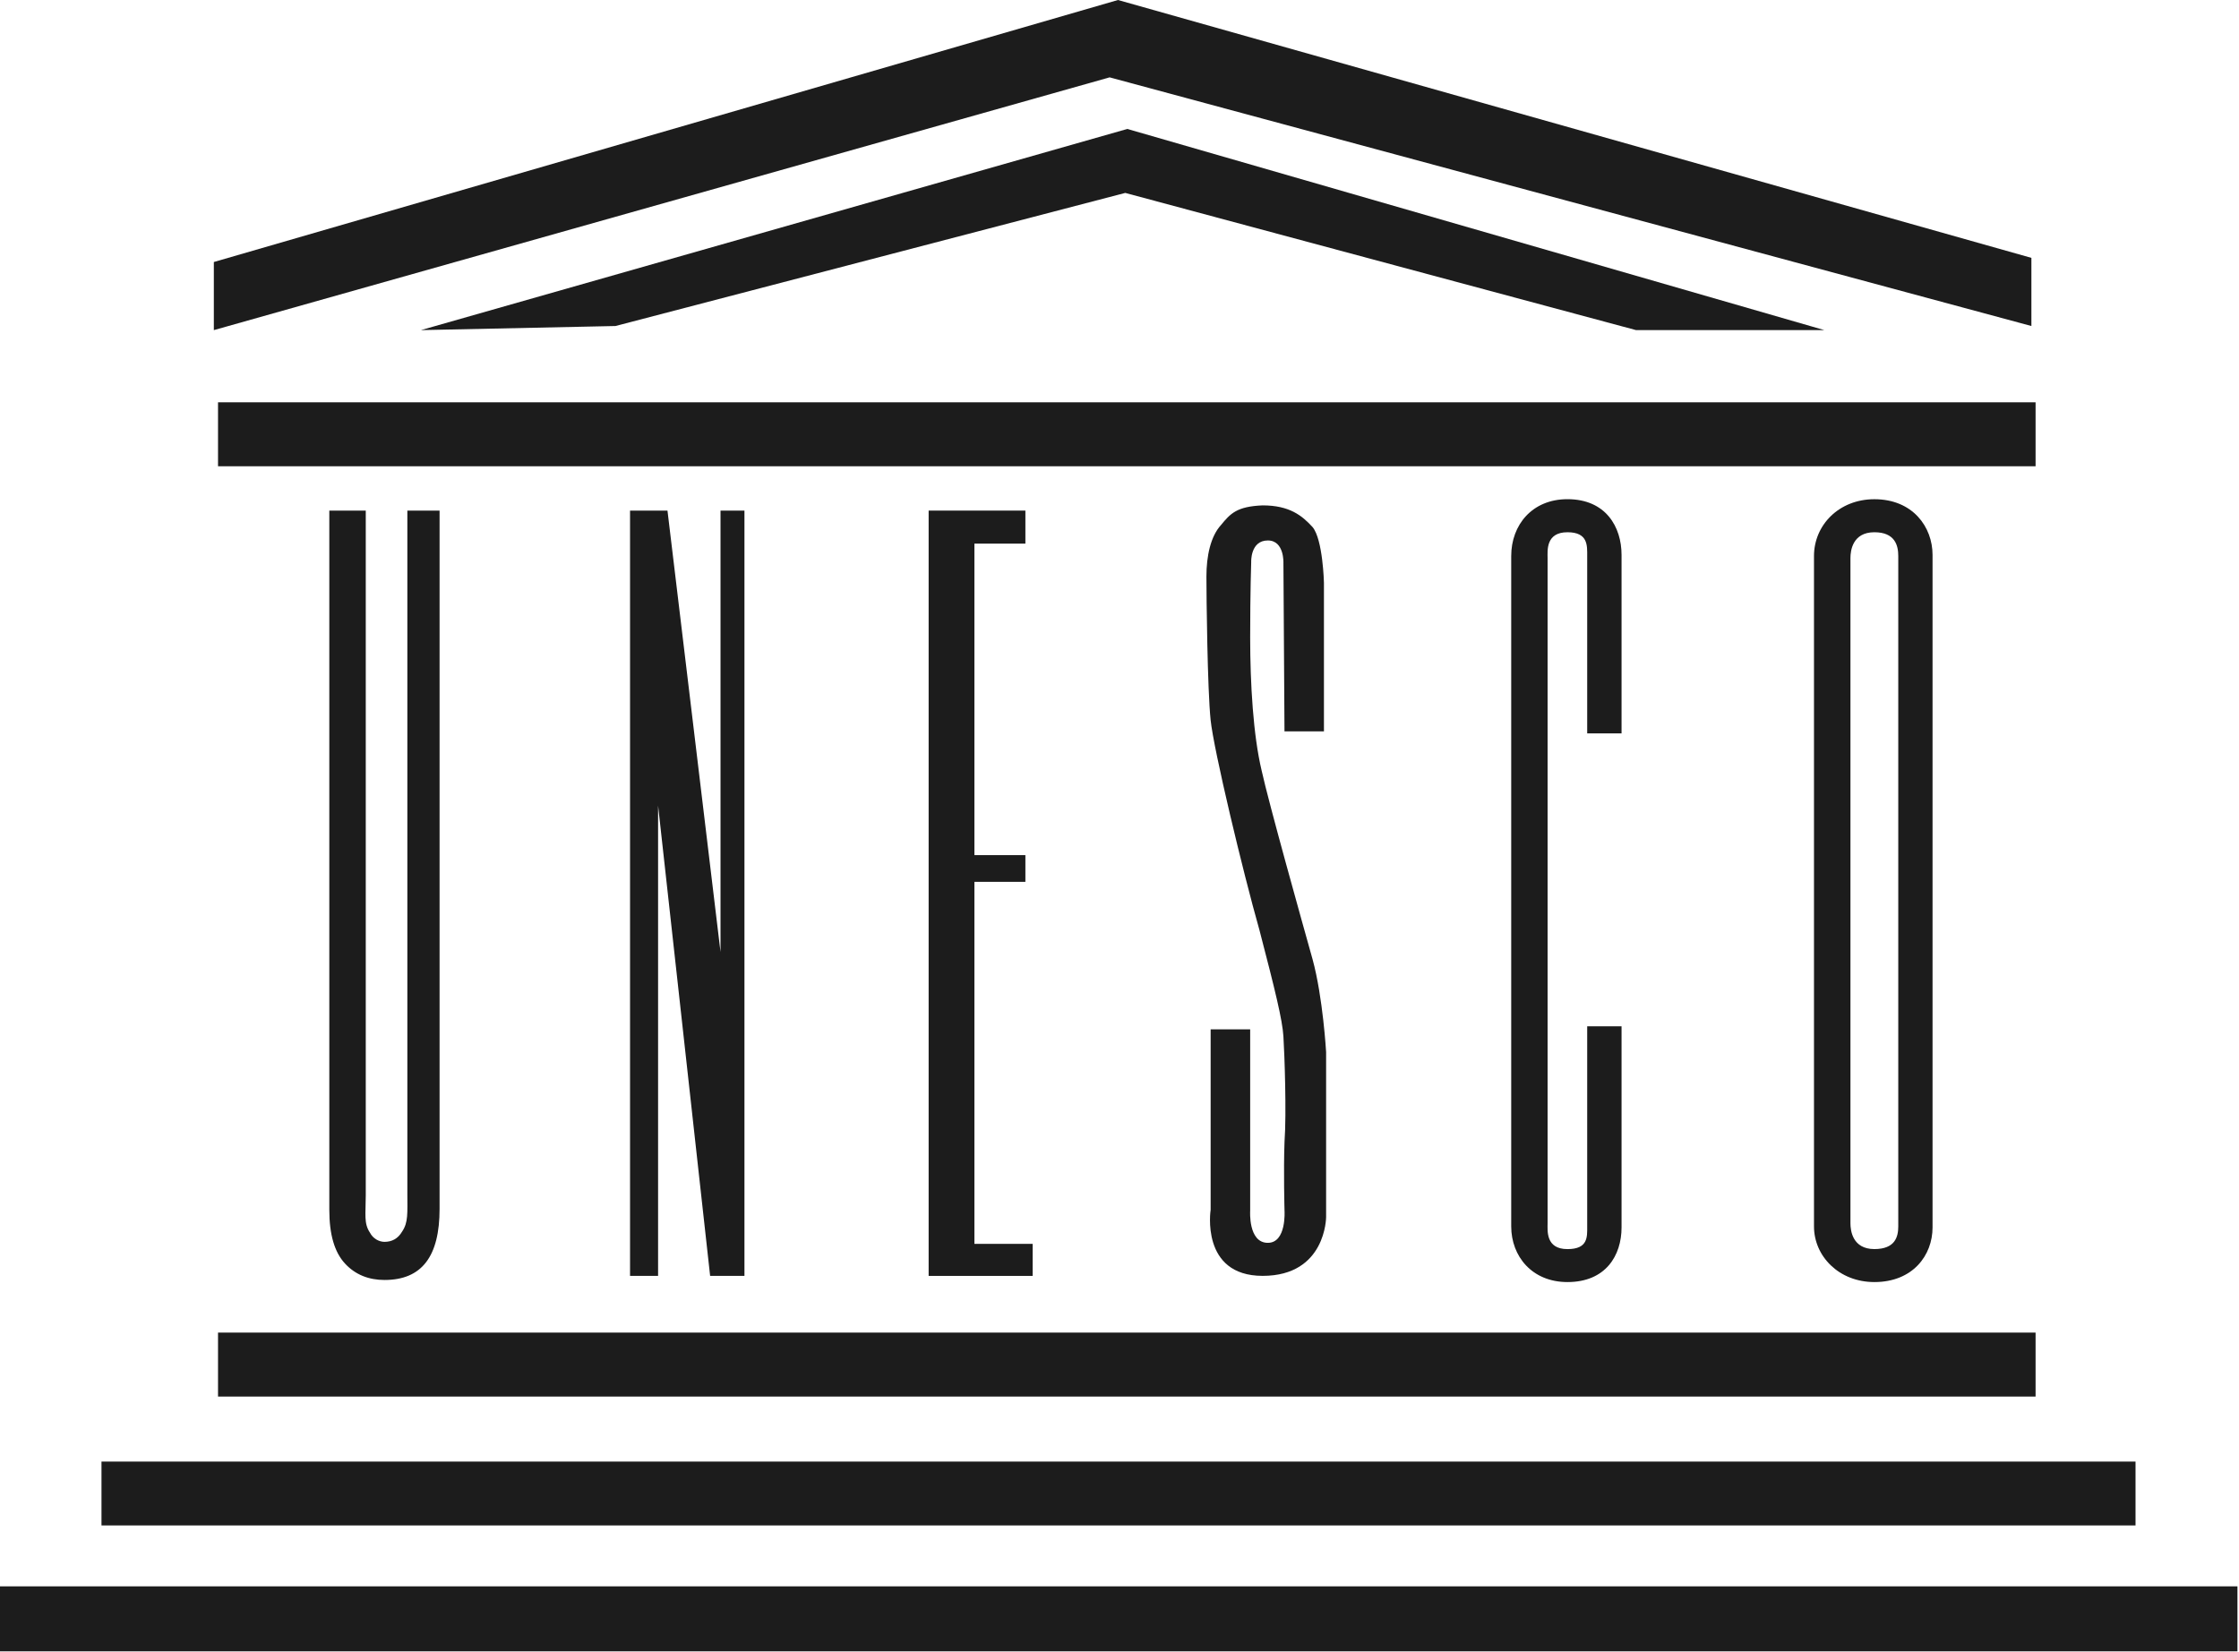
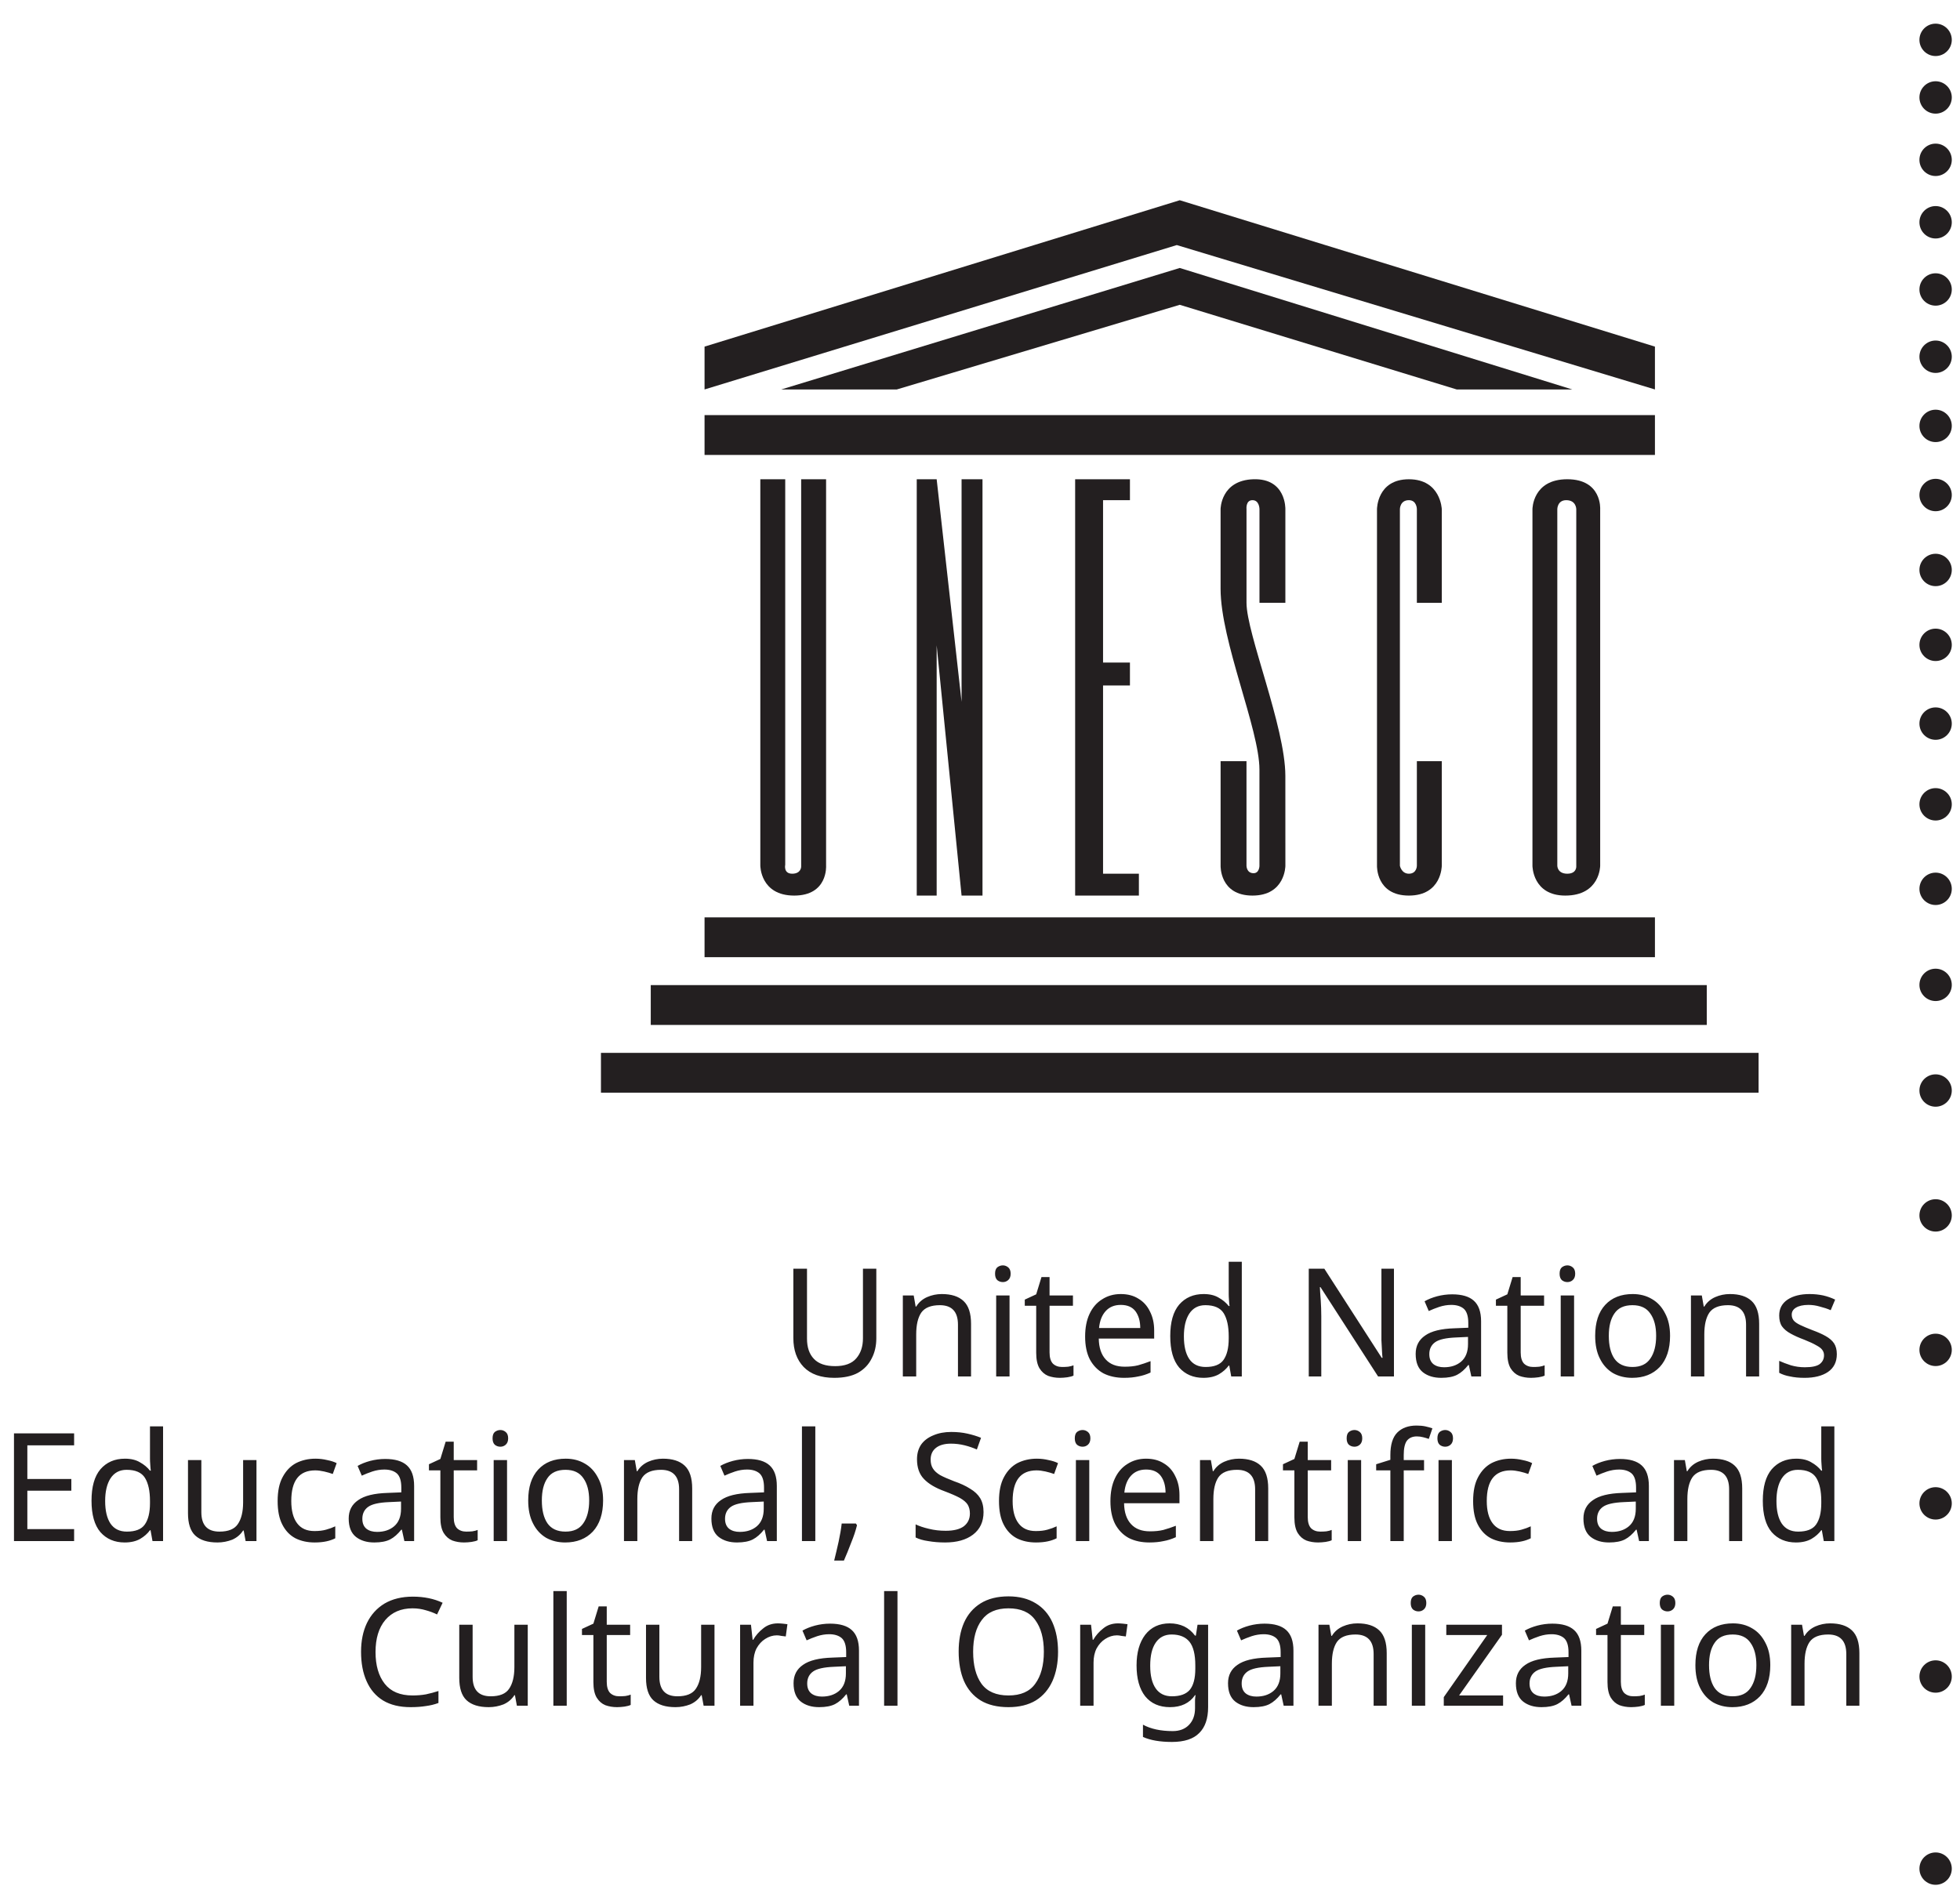
- <svg xmlns="http://www.w3.org/2000/svg" version="1.1" id="Layer_1" x="0px" y="0px" width="61px" height="45px" viewBox="0 0 61 45" enable-background="new 0 0 61 45" xml:space="preserve">
+ <svg xmlns="http://www.w3.org/2000/svg" xmlns:xlink="http://www.w3.org/1999/xlink" version="1.1" id="Layer_1" x="0px" y="0px" width="110px" height="106.857px" viewBox="-46.438 -25.428 110 106.857" enable-background="new -46.438 -25.428 110 106.857" xml:space="preserve">
  <g>
-     <path fill-rule="evenodd" clip-rule="evenodd" fill="#1C1C1C" d="M9.965,13.914v18.662c0,0.505-0.058,0.759,0.113,1.013   c0.085,0.168,0.254,0.252,0.397,0.252c0.199,0,0.367-0.084,0.481-0.281c0.17-0.251,0.142-0.505,0.142-1.04V13.914h0.878v19.028   c0,1.293-0.48,1.938-1.501,1.938c-0.425,0-0.794-0.141-1.078-0.45c-0.283-0.308-0.425-0.786-0.425-1.462V13.914H9.965L9.965,13.914   z" />
-     <polygon fill-rule="evenodd" clip-rule="evenodd" fill="#1C1C1C" points="18.185,13.914 19.63,25.942 19.63,13.914 20.282,13.914    20.282,34.769 19.347,34.769 17.929,21.953 17.929,34.769 17.165,34.769 17.165,13.914 18.185,13.914  " />
-     <polygon fill-rule="evenodd" clip-rule="evenodd" fill="#1C1C1C" points="27.936,14.814 26.547,14.814 26.547,23.303    27.936,23.303 27.936,24.031 26.547,24.031 26.547,33.896 28.134,33.896 28.134,34.769 25.3,34.769 25.3,13.914 27.936,13.914    27.936,14.814  " />
-     <polygon fill-rule="evenodd" clip-rule="evenodd" fill="#1C1C1C" points="5.94,10.963 55.458,10.963 55.458,12.706 5.94,12.706    5.94,10.963  " />
-     <polygon fill-rule="evenodd" clip-rule="evenodd" fill="#1C1C1C" points="5.94,36.314 55.458,36.314 55.458,38.057 5.94,38.057    5.94,36.314  " />
-     <polygon fill-rule="evenodd" clip-rule="evenodd" fill="#1C1C1C" points="2.765,39.829 58.181,39.829 58.181,41.569 2.765,41.569    2.765,39.829  " />
-     <polygon fill-rule="evenodd" clip-rule="evenodd" fill="#1C1C1C" points="-0.042,43.229 60.958,43.229 60.958,45 -0.042,45    -0.042,43.229  " />
-     <polygon fill-rule="evenodd" clip-rule="evenodd" fill="#1C1C1C" points="5.826,8.996 5.826,7.14 30.459,0 55.344,7.027    55.344,8.884 30.231,2.108 5.826,8.996  " />
-     <polygon fill-rule="evenodd" clip-rule="evenodd" fill="#1C1C1C" points="11.467,8.996 30.713,3.514 49.705,8.996 44.574,8.996    30.657,5.257 16.768,8.884 11.467,8.996  " />
-     <path fill-rule="evenodd" clip-rule="evenodd" fill="#1C1C1C" d="M34.995,19.93h1.075v-4.049c0,0-0.027-1.179-0.311-1.519   c-0.284-0.309-0.624-0.59-1.36-0.59c-0.708,0.029-0.878,0.225-1.133,0.534c-0.284,0.31-0.398,0.845-0.398,1.405   c0,0.562,0.028,3.063,0.114,3.907c0.084,0.815,0.878,4.132,1.332,5.732c0.425,1.631,0.625,2.445,0.652,2.896   c0.03,0.479,0.087,2.081,0.03,2.867c-0.03,0.788,0,1.884,0,1.884s0.057,0.871-0.455,0.871c-0.538,0-0.481-0.871-0.481-0.871v-4.947   h-1.077v4.918c0,0-0.284,1.8,1.417,1.8c1.729,0,1.729-1.603,1.729-1.603V28.67c0,0-0.085-1.49-0.369-2.529   c-0.284-1.014-1.19-4.244-1.388-5.145c-0.228-0.954-0.312-2.36-0.312-3.624c0-1.267,0.028-2.053,0.028-2.053   s-0.028-0.591,0.453-0.591c0.455,0,0.425,0.618,0.425,0.618L34.995,19.93L34.995,19.93z" />
-     <path fill-rule="evenodd" clip-rule="evenodd" fill="#1C1C1C" d="M43.242,19.985h0.936v-4.864c0-0.759-0.426-1.518-1.474-1.518   c-0.963,0-1.532,0.703-1.532,1.548V33.42c0,0.815,0.568,1.517,1.532,1.517c1.048,0,1.474-0.73,1.474-1.489v-5.481h-0.936v5.454   c0,0.281,0.028,0.618-0.538,0.618c-0.596,0-0.541-0.505-0.541-0.703V15.207c0-0.197-0.055-0.703,0.541-0.703   c0.565,0,0.538,0.366,0.538,0.647V19.985L43.242,19.985z" />
-     <path fill-rule="evenodd" clip-rule="evenodd" fill="#1C1C1C" d="M51.066,13.604c-0.963,0-1.645,0.703-1.645,1.548V33.42   c0,0.815,0.682,1.517,1.645,1.517c1.048,0,1.585-0.73,1.585-1.489V15.121C52.651,14.362,52.114,13.604,51.066,13.604L51.066,13.604   z M51.717,33.42c0,0.281-0.083,0.618-0.651,0.618c-0.596,0-0.652-0.505-0.652-0.703V15.207c0-0.197,0.056-0.703,0.652-0.703   c0.567,0,0.651,0.366,0.651,0.647V33.42L51.717,33.42z" />
+     <g>
+       <defs>
+         <rect id="SVGID_1_" x="-54.033" y="-31.164" width="124" height="115.527" />
+       </defs>
+       <clipPath id="SVGID_2_">
+         <use xlink:href="#SVGID_1_" overflow="visible" />
+       </clipPath>
+       <path clip-path="url(#SVGID_2_)" fill="#231F20" d="M63.101-23.19c0,0.5-0.409,0.908-0.908,0.908    c-0.501,0-0.908-0.408-0.908-0.908c0-0.503,0.407-0.91,0.908-0.91C62.691-24.1,63.101-23.693,63.101-23.19" />
+       <path clip-path="url(#SVGID_2_)" fill="#231F20" d="M63.101-19.96c0,0.504-0.409,0.911-0.908,0.911    c-0.501,0-0.908-0.407-0.908-0.911c0-0.5,0.407-0.907,0.908-0.907C62.691-20.867,63.101-20.46,63.101-19.96" />
+       <path clip-path="url(#SVGID_2_)" fill="#231F20" d="M63.101-16.455c0,0.5-0.409,0.907-0.908,0.907    c-0.501,0-0.908-0.407-0.908-0.907c0-0.504,0.407-0.911,0.908-0.911C62.691-17.366,63.101-16.958,63.101-16.455" />
+       <path clip-path="url(#SVGID_2_)" fill="#231F20" d="M63.101-12.952c0,0.502-0.409,0.911-0.908,0.911    c-0.501,0-0.908-0.408-0.908-0.911c0-0.5,0.407-0.909,0.908-0.909C62.691-13.861,63.101-13.453,63.101-12.952" />
+       <path clip-path="url(#SVGID_2_)" fill="#231F20" d="M63.101-9.178c0,0.5-0.409,0.907-0.908,0.907    c-0.501,0-0.908-0.407-0.908-0.907c0-0.503,0.407-0.91,0.908-0.91C62.691-10.087,63.101-9.681,63.101-9.178" />
+       <path clip-path="url(#SVGID_2_)" fill="#231F20" d="M63.101-5.405c0,0.503-0.409,0.911-0.908,0.911    c-0.501,0-0.908-0.407-0.908-0.911c0-0.5,0.407-0.908,0.908-0.908C62.691-6.313,63.101-5.905,63.101-5.405" />
+       <path clip-path="url(#SVGID_2_)" fill="#231F20" d="M63.101-1.523c0,0.503-0.409,0.91-0.908,0.91c-0.501,0-0.908-0.406-0.908-0.91    c0-0.5,0.407-0.908,0.908-0.908C62.691-2.431,63.101-2.023,63.101-1.523" />
+       <path clip-path="url(#SVGID_2_)" fill="#231F20" d="M63.101,2.357c0,0.503-0.409,0.911-0.908,0.911    c-0.501,0-0.908-0.408-0.908-0.911c0-0.5,0.407-0.907,0.908-0.907C62.691,1.45,63.101,1.858,63.101,2.357" />
+       <path clip-path="url(#SVGID_2_)" fill="#231F20" d="M63.101,6.563c0,0.504-0.409,0.911-0.908,0.911    c-0.501,0-0.908-0.407-0.908-0.911c0-0.5,0.407-0.907,0.908-0.907C62.691,5.657,63.101,6.063,63.101,6.563" />
+       <path clip-path="url(#SVGID_2_)" fill="#231F20" d="M63.101,10.77c0,0.501-0.409,0.907-0.908,0.907    c-0.501,0-0.908-0.406-0.908-0.907c0-0.503,0.407-0.911,0.908-0.911C62.691,9.859,63.101,10.266,63.101,10.77" />
+       <path clip-path="url(#SVGID_2_)" fill="#231F20" d="M63.101,15.191c0,0.5-0.409,0.908-0.908,0.908    c-0.501,0-0.908-0.408-0.908-0.908c0-0.504,0.407-0.911,0.908-0.911C62.691,14.28,63.101,14.688,63.101,15.191" />
+       <path clip-path="url(#SVGID_2_)" fill="#231F20" d="M63.101,19.719c0,0.504-0.409,0.91-0.908,0.91    c-0.501,0-0.908-0.406-0.908-0.91c0-0.501,0.407-0.908,0.908-0.908C62.691,18.812,63.101,19.218,63.101,19.719" />
+       <path clip-path="url(#SVGID_2_)" fill="#231F20" d="M63.101,24.464c0,0.502-0.409,0.908-0.908,0.908    c-0.501,0-0.908-0.406-0.908-0.908s0.407-0.909,0.908-0.909C62.691,23.555,63.101,23.962,63.101,24.464" />
+       <path clip-path="url(#SVGID_2_)" fill="#231F20" d="M63.101,29.857c0,0.5-0.409,0.906-0.908,0.906    c-0.501,0-0.908-0.406-0.908-0.906c0-0.504,0.407-0.91,0.908-0.91C62.691,28.947,63.101,29.354,63.101,29.857" />
+       <path clip-path="url(#SVGID_2_)" fill="#231F20" d="M63.101,35.784c0,0.504-0.409,0.91-0.908,0.91    c-0.501,0-0.908-0.406-0.908-0.91c0-0.5,0.407-0.907,0.908-0.907C62.691,34.877,63.101,35.284,63.101,35.784" />
+       <path clip-path="url(#SVGID_2_)" fill="#231F20" d="M63.101,42.796c0,0.501-0.409,0.907-0.908,0.907    c-0.501,0-0.908-0.406-0.908-0.907c0-0.504,0.407-0.909,0.908-0.909C62.691,41.887,63.101,42.292,63.101,42.796" />
+       <path clip-path="url(#SVGID_2_)" fill="#231F20" d="M63.101,50.345c0,0.499-0.409,0.907-0.908,0.907    c-0.501,0-0.908-0.408-0.908-0.907c0-0.504,0.407-0.91,0.908-0.91C62.691,49.435,63.101,49.841,63.101,50.345" />
+       <path clip-path="url(#SVGID_2_)" fill="#231F20" d="M63.101,58.959c0,0.504-0.409,0.909-0.908,0.909    c-0.501,0-0.908-0.405-0.908-0.909c0-0.499,0.407-0.908,0.908-0.908C62.691,58.051,63.101,58.46,63.101,58.959" />
+       <path clip-path="url(#SVGID_2_)" fill="#231F20" d="M63.101,68.681c0,0.505-0.409,0.906-0.908,0.906    c-0.501,0-0.908-0.401-0.908-0.906c0-0.504,0.407-0.911,0.908-0.911C62.691,67.77,63.101,68.177,63.101,68.681" />
+       <path clip-path="url(#SVGID_2_)" fill="#231F20" d="M63.101,79.466c0,0.501-0.409,0.904-0.908,0.904    c-0.501,0-0.908-0.403-0.908-0.904c0-0.506,0.407-0.912,0.908-0.912C62.691,78.554,63.101,78.96,63.101,79.466" />
+       <rect x="-6.897" y="26.066" clip-path="url(#SVGID_2_)" fill="#231F20" width="53.338" height="2.235" />
+       <rect x="-9.916" y="29.868" clip-path="url(#SVGID_2_)" fill="#231F20" width="59.266" height="2.236" />
+       <rect x="-12.711" y="33.672" clip-path="url(#SVGID_2_)" fill="#231F20" width="64.969" height="2.234" />
+       <rect x="-6.897" y="-2.127" clip-path="url(#SVGID_2_)" fill="#231F20" width="53.338" height="2.236" />
+       <polygon clip-path="url(#SVGID_2_)" fill="#231F20" points="3.894,-3.567 19.773,-8.319 35.315,-3.567 41.801,-3.567     19.773,-10.386 -2.592,-3.567   " />
+       <polygon clip-path="url(#SVGID_2_)" fill="#231F20" points="-6.897,-3.567 19.606,-11.672 46.441,-3.567 46.441,-5.972     19.773,-14.189 -6.897,-5.972   " />
+       <path clip-path="url(#SVGID_2_)" fill="#231F20" d="M-3.766,23.169c0,0,0,1.674,1.9,1.674c1.902,0,1.79-1.674,1.79-1.674V1.473    h-1.399v21.751c0,0,0,0.391-0.503,0.391s-0.391-0.502-0.391-0.502V1.473h-1.398V23.169z" />
+       <polygon clip-path="url(#SVGID_2_)" fill="#231F20" points="5.012,24.843 6.13,24.843 6.13,10.794 7.528,24.843 8.702,24.843     8.702,1.474 7.528,1.474 7.528,13.965 6.13,1.474 5.012,1.474   " />
+       <polygon clip-path="url(#SVGID_2_)" fill="#231F20" points="13.902,24.843 17.479,24.843 17.479,23.615 15.468,23.615     15.468,13.049 16.977,13.049 16.977,11.763 15.468,11.763 15.468,2.648 16.977,2.648 16.977,1.474 13.902,1.474   " />
+       <path clip-path="url(#SVGID_2_)" fill="#231F20" d="M34.478,8.41V3.152c0,0-0.055-1.678-1.847-1.678    c-1.789,0-1.789,1.678-1.789,1.678v20.017c0,0-0.056,1.674,1.789,1.674c1.847,0,1.847-1.674,1.847-1.674v-5.871H33.08v5.871    c0,0,0,0.446-0.449,0.446c-0.418,0-0.503-0.446-0.503-0.446V3.152c0,0,0-0.504,0.503-0.504c0.449,0,0.449,0.504,0.449,0.504V8.41    H34.478z" />
+       <path clip-path="url(#SVGID_2_)" fill="#231F20" d="M43.368,3.152c0,0,0.109-1.679-1.848-1.679c-1.953,0-1.953,1.679-1.953,1.679    v20.017c0,0,0,1.674,1.842,1.674c1.959,0,1.959-1.674,1.959-1.674V3.152z M42.026,23.169c0,0,0.056,0.446-0.506,0.446    c-0.558,0-0.558-0.446-0.558-0.446V3.152c0,0,0-0.504,0.502-0.504c0.562,0,0.562,0.504,0.562,0.504V23.169z" />
+       <path clip-path="url(#SVGID_2_)" fill="#231F20" d="M24.246,23.169c0,0,0,0.446-0.365,0.417c-0.363-0.025-0.363-0.417-0.363-0.417    v-5.871h-1.453v5.871c0,0-0.056,1.674,1.788,1.674c1.848,0,1.848-1.674,1.848-1.674s0-3.915-0.002-5.057    c-0.006-2.742-2.18-7.973-2.18-9.703V3.152c0,0-0.056-0.504,0.335-0.504c0.393,0,0.393,0.504,0.393,0.504v5.255H25.7V3.152    c0,0,0.054-1.734-1.79-1.679c-1.846,0.057-1.846,1.679-1.846,1.679v4.472c0,2.934,2.181,7.884,2.181,10.15V23.169z" />
+     </g>
+     <text transform="matrix(1 0 0 1 -2.6787 51.835)" fill="#231F20" font-family="'ArialMT'" font-size="8.472">United Nations</text>
+     <text transform="matrix(1 0 0 1 -46.4814 61.0762)" fill="#231F20" font-family="'ArialMT'" font-size="8.472">Educational, Scientiﬁc and</text>
+     <text transform="matrix(1 0 0 1 -26.6904 70.3203)" fill="#231F20" font-family="'ArialMT'" font-size="8.472">Cultural Organization</text>
  </g>
</svg>
